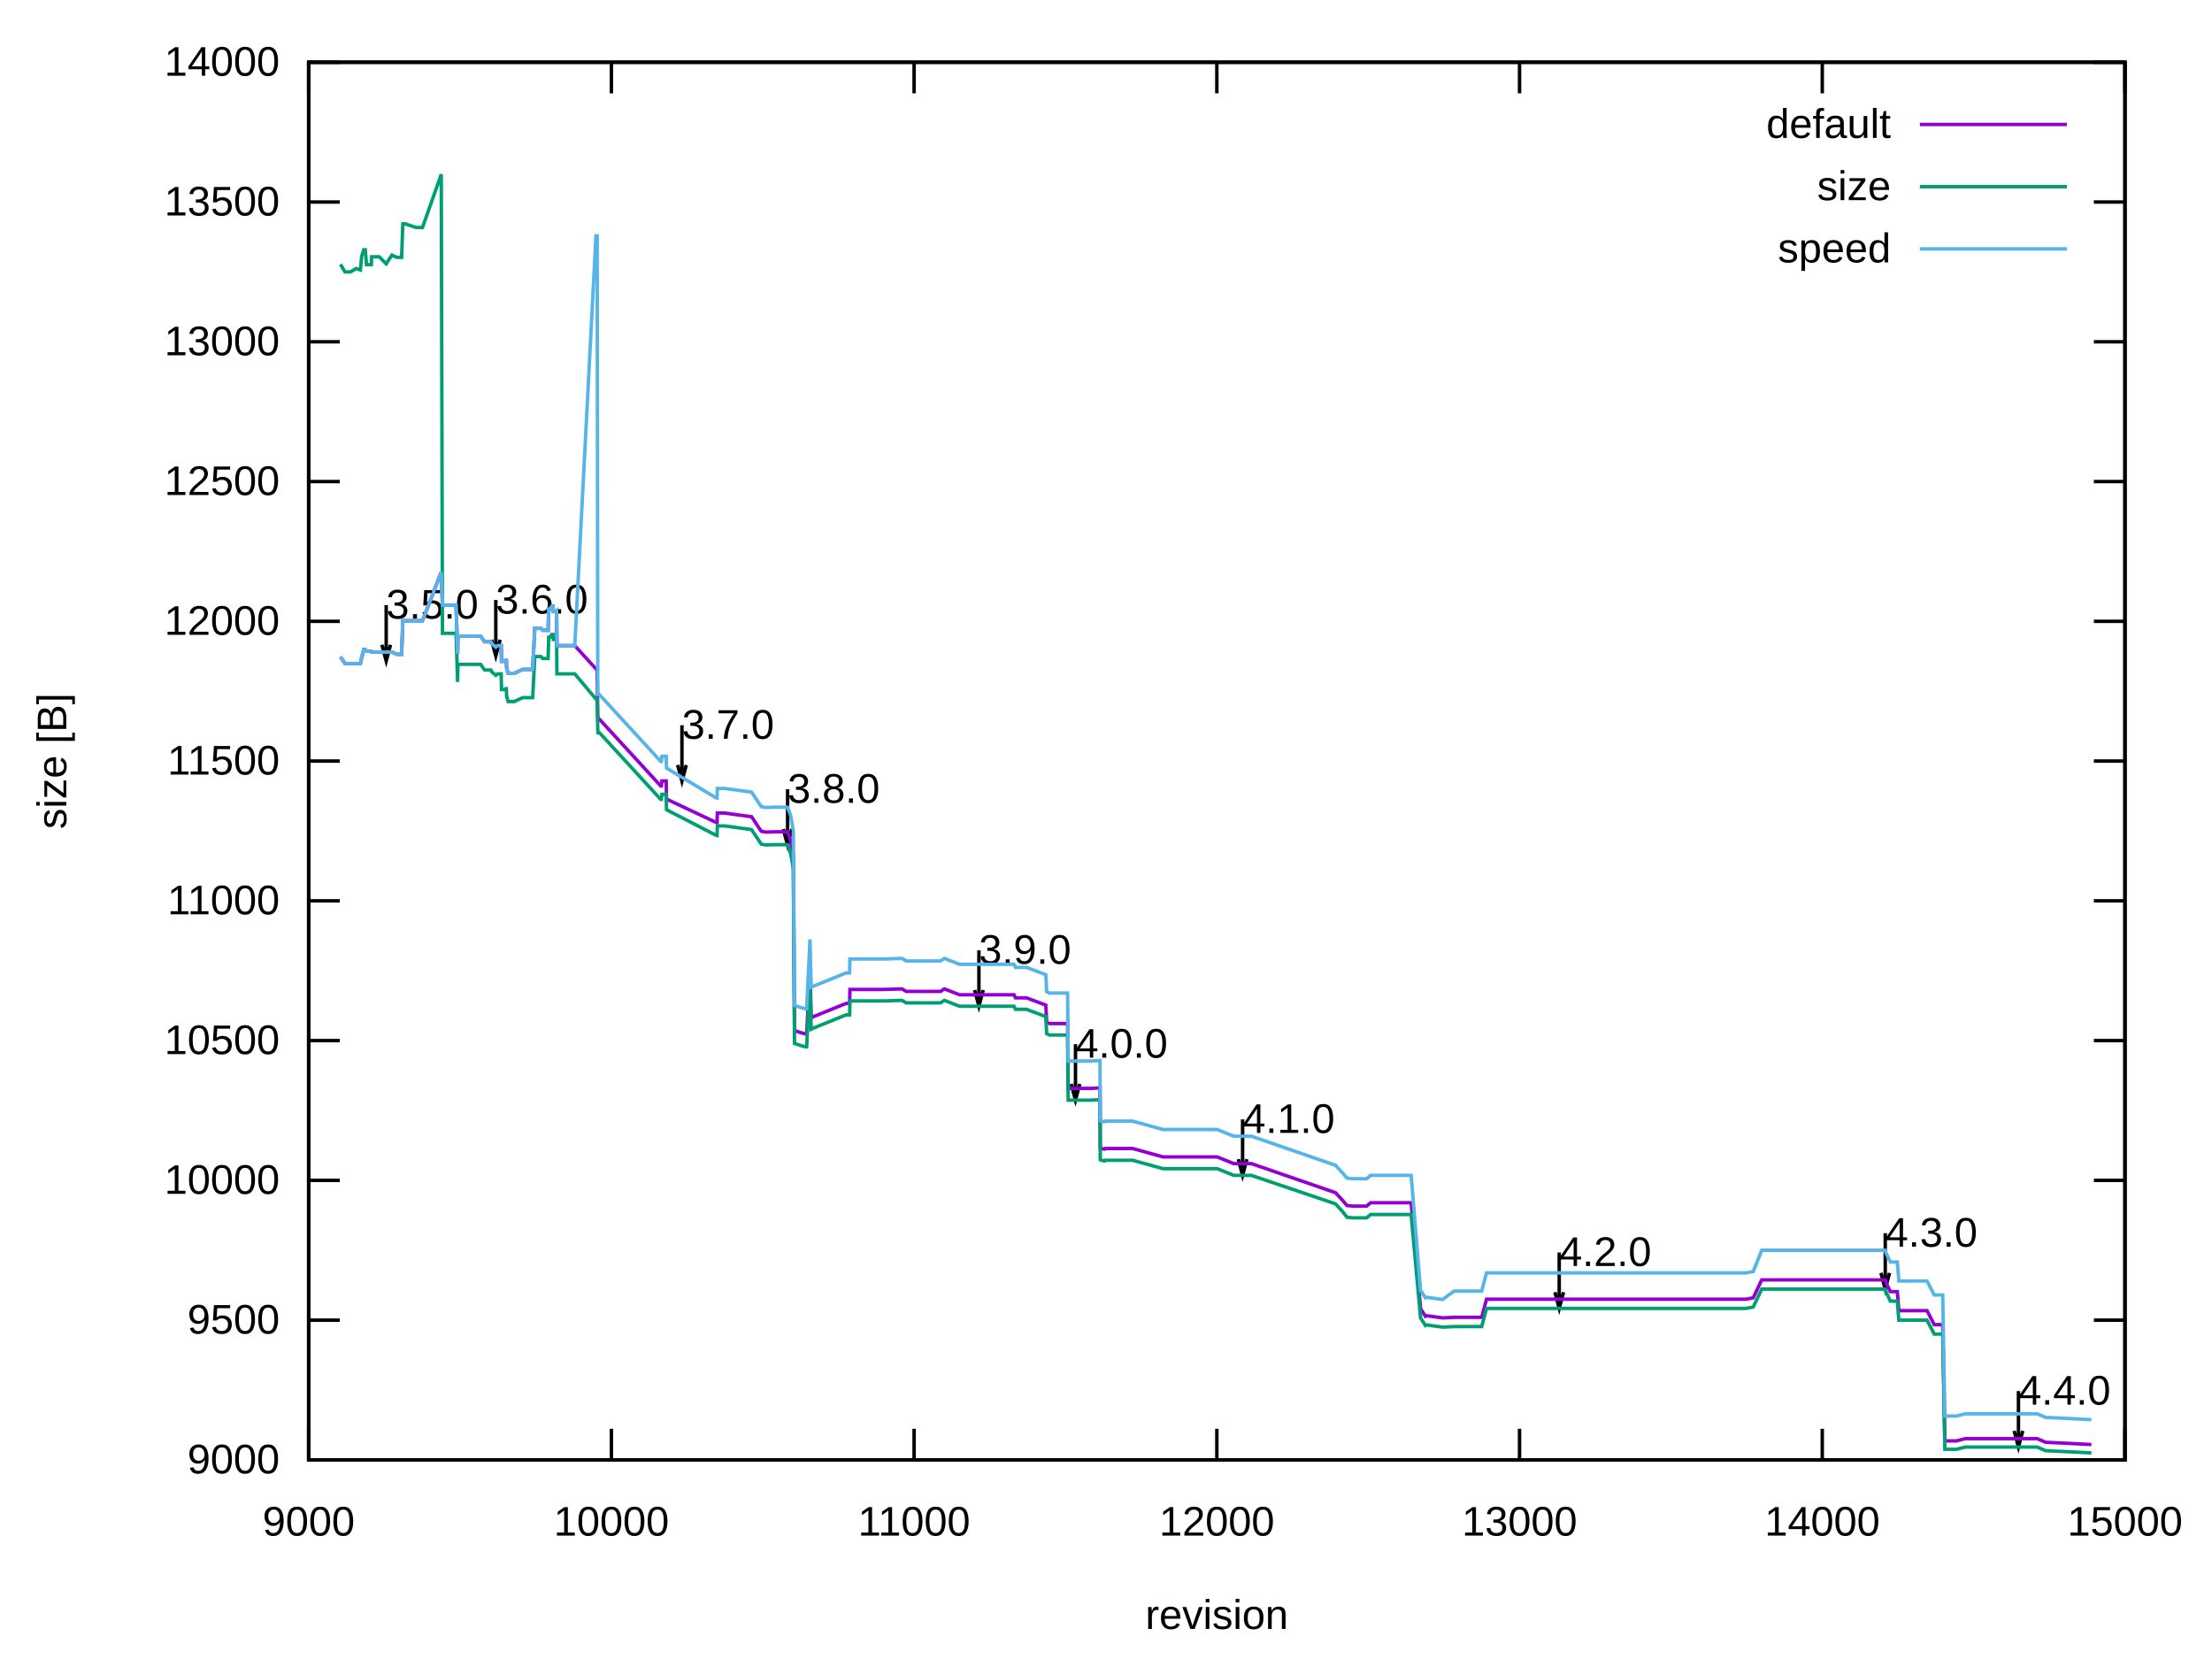
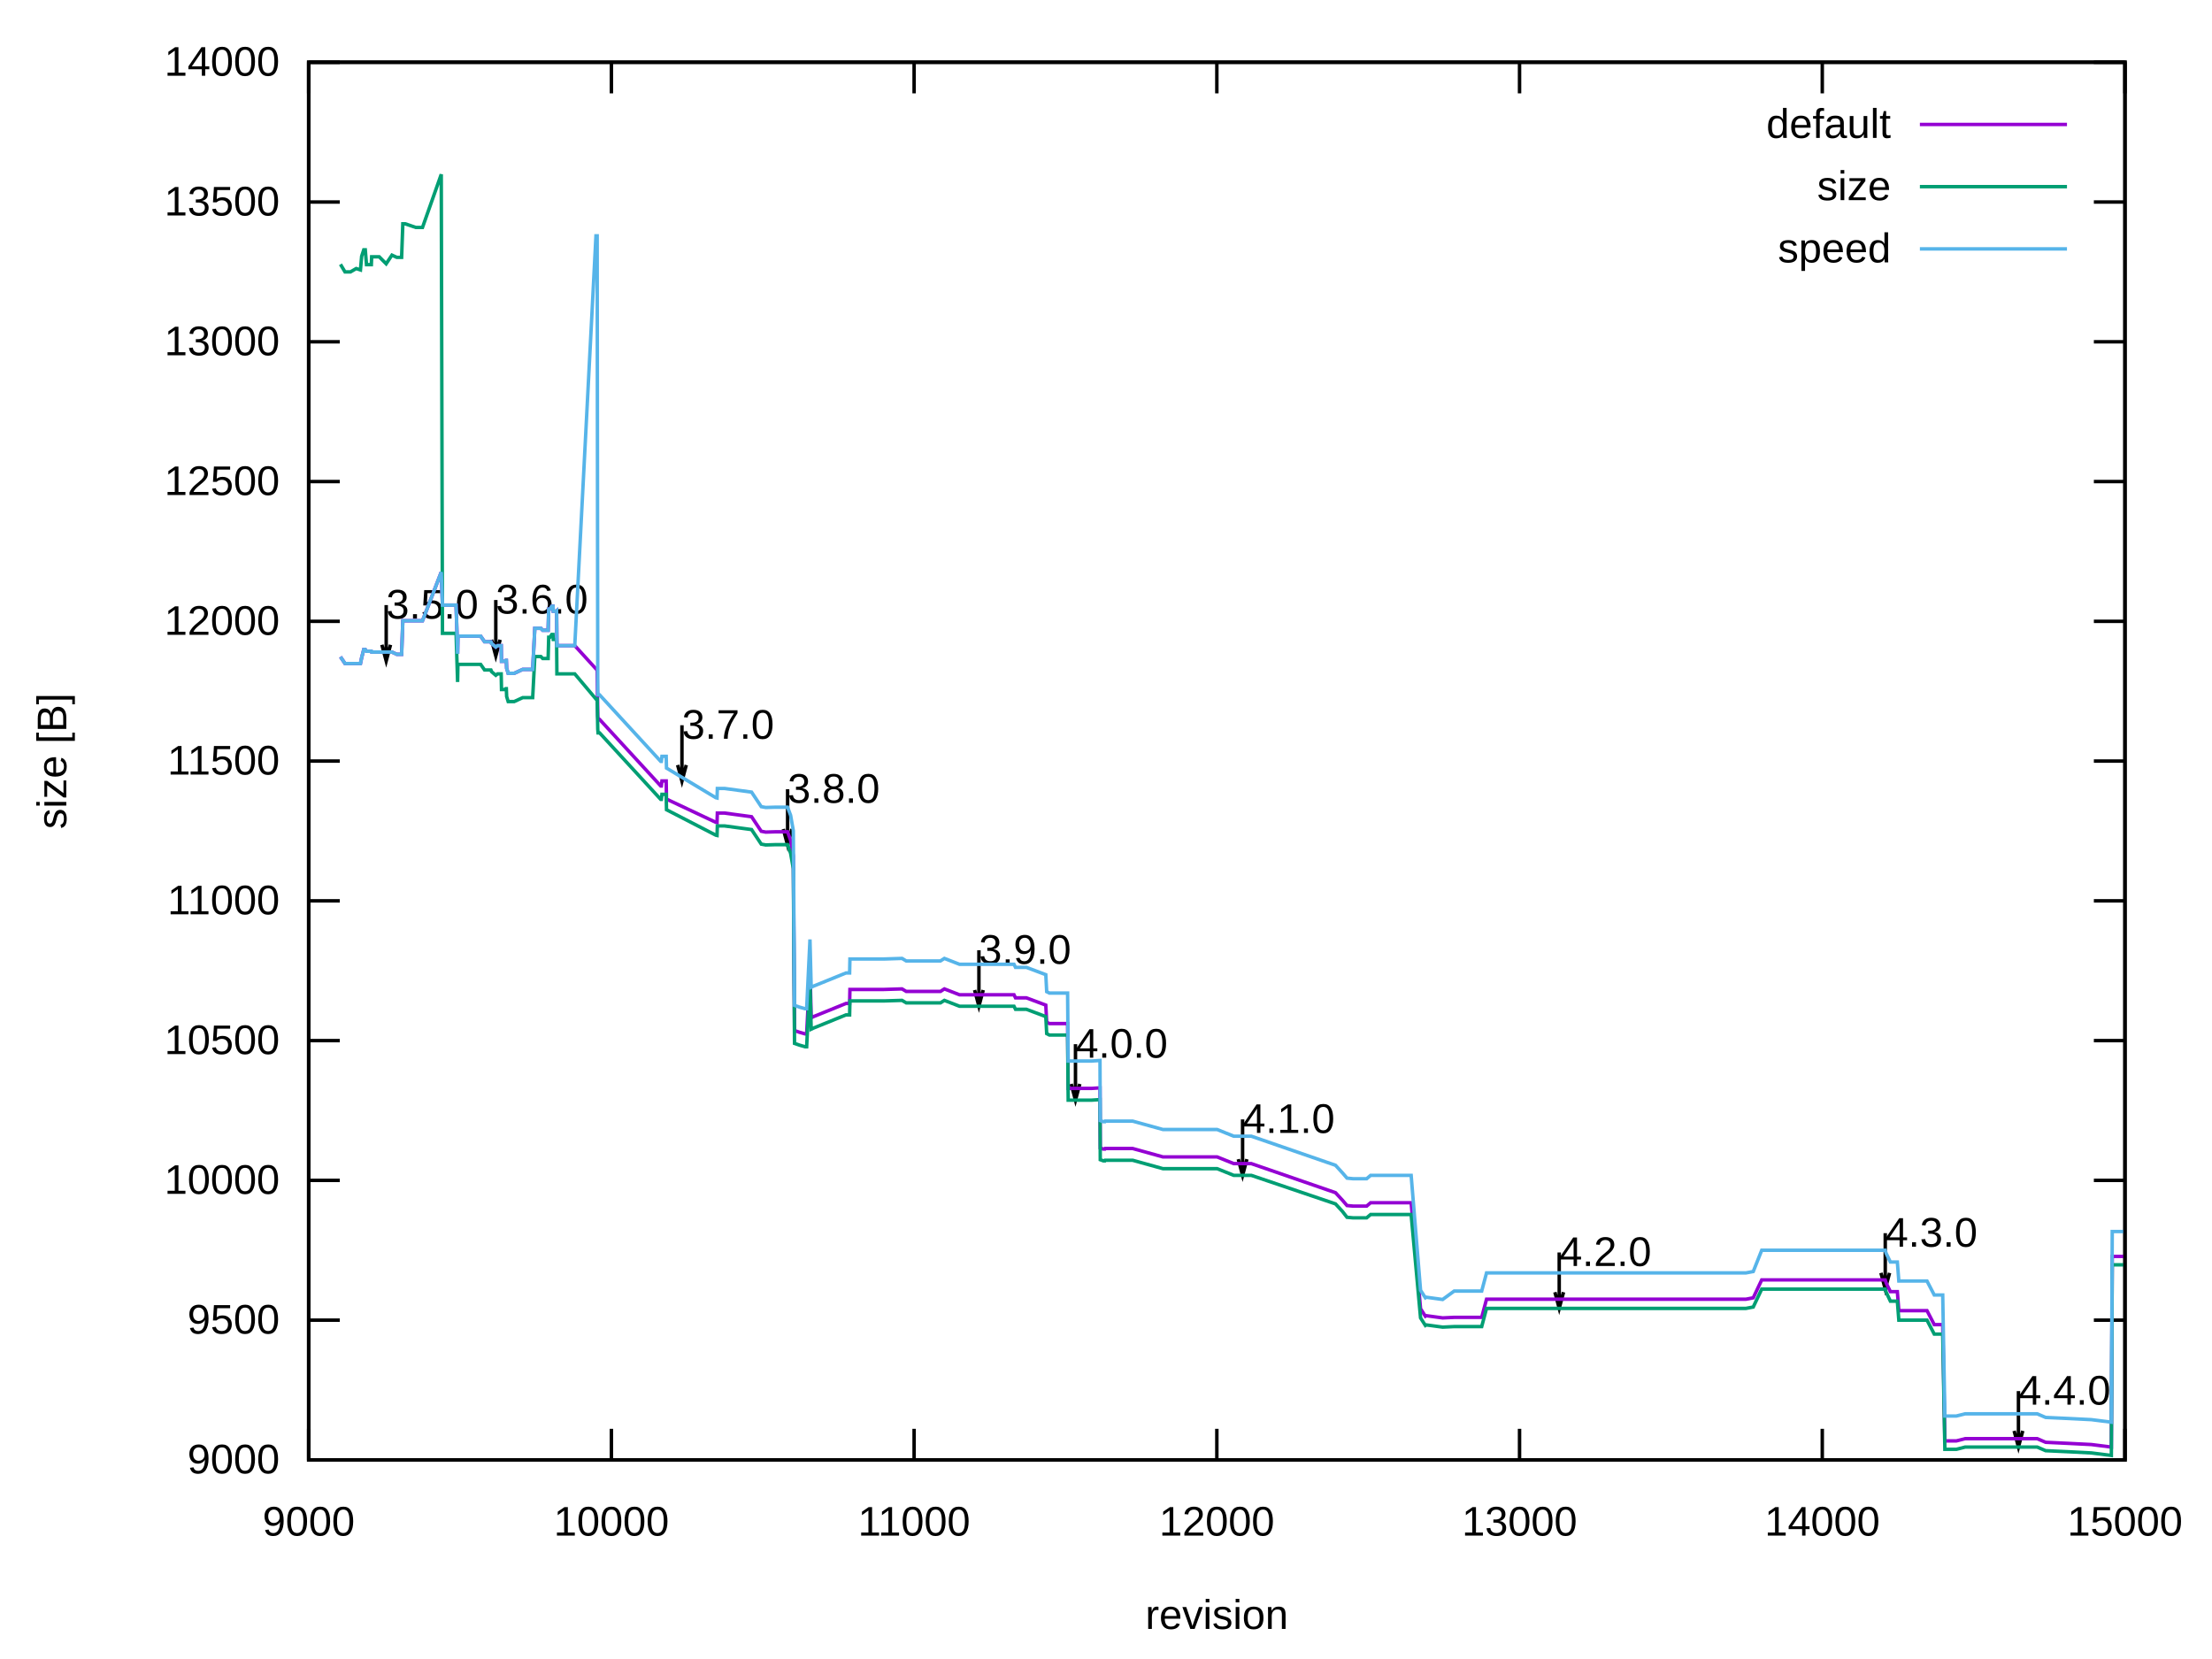
<svg xmlns="http://www.w3.org/2000/svg" xmlns:xlink="http://www.w3.org/1999/xlink" width="640" height="480" viewBox="0 0 640 480">
  <g id="gnuplot_canvas">
    <rect x="0" y="0" width="640" height="480" fill="none" />
    <defs>
      <circle id="gpDot" r="0.5" stroke-width="0.5" stroke="currentColor" />
      <path id="gpPt0" stroke-width="0.222" stroke="currentColor" d="M-1,0 h2 M0,-1 v2" />
      <path id="gpPt1" stroke-width="0.222" stroke="currentColor" d="M-1,-1 L1,1 M1,-1 L-1,1" />
      <path id="gpPt2" stroke-width="0.222" stroke="currentColor" d="M-1,0 L1,0 M0,-1 L0,1 M-1,-1 L1,1 M-1,1 L1,-1" />
      <rect id="gpPt3" stroke-width="0.222" stroke="currentColor" x="-1" y="-1" width="2" height="2" />
      <rect id="gpPt4" stroke-width="0.222" stroke="currentColor" fill="currentColor" x="-1" y="-1" width="2" height="2" />
      <circle id="gpPt5" stroke-width="0.222" stroke="currentColor" cx="0" cy="0" r="1" />
      <use xlink:href="#gpPt5" id="gpPt6" fill="currentColor" stroke="none" />
      <path id="gpPt7" stroke-width="0.222" stroke="currentColor" d="M0,-1.33 L-1.33,0.67 L1.33,0.67 z" />
      <use xlink:href="#gpPt7" id="gpPt8" fill="currentColor" stroke="none" />
      <use xlink:href="#gpPt7" id="gpPt9" stroke="currentColor" transform="rotate(180)" />
      <use xlink:href="#gpPt9" id="gpPt10" fill="currentColor" stroke="none" />
      <use xlink:href="#gpPt3" id="gpPt11" stroke="currentColor" transform="rotate(45)" />
      <use xlink:href="#gpPt11" id="gpPt12" fill="currentColor" stroke="none" />
      <path id="gpPt13" stroke-width="0.222" stroke="currentColor" d="M0,1.330 L1.265,0.411 L0.782,-1.067 L-0.782,-1.076 L-1.265,0.411 z" />
      <use xlink:href="#gpPt13" id="gpPt14" fill="currentColor" stroke="none" />
      <filter id="textbox" filterUnits="objectBoundingBox" x="0" y="0" height="1" width="1">
        <feFlood flood-color="white" flood-opacity="1" result="bgnd" />
        <feComposite in="SourceGraphic" in2="bgnd" operator="atop" />
      </filter>
      <filter id="greybox" filterUnits="objectBoundingBox" x="0" y="0" height="1" width="1">
        <feFlood flood-color="lightgrey" flood-opacity="1" result="grey" />
        <feComposite in="SourceGraphic" in2="grey" operator="atop" />
      </filter>
    </defs>
    <g fill="none" color="white" stroke="currentColor" stroke-width="1.00" stroke-linecap="butt" stroke-linejoin="miter">
</g>
    <g fill="none" color="black" stroke="currentColor" stroke-width="1.00" stroke-linecap="butt" stroke-linejoin="miter">
      <path stroke="black" d="M89.31,422.40 L98.31,422.40 M614.82,422.40 L605.82,422.40  " />
      <g transform="translate(80.92,426.30)" stroke="none" fill="black" font-family="Arial" font-size="12.00" text-anchor="end">
        <text>
          <tspan font-family="Arial"> 9000</tspan>
        </text>
      </g>
    </g>
    <g fill="none" color="black" stroke="currentColor" stroke-width="1.00" stroke-linecap="butt" stroke-linejoin="miter">
      <path stroke="black" d="M89.31,381.96 L98.31,381.96 M614.82,381.96 L605.82,381.96  " />
      <g transform="translate(80.92,385.86)" stroke="none" fill="black" font-family="Arial" font-size="12.00" text-anchor="end">
        <text>
          <tspan font-family="Arial"> 9500</tspan>
        </text>
      </g>
    </g>
    <g fill="none" color="black" stroke="currentColor" stroke-width="1.00" stroke-linecap="butt" stroke-linejoin="miter">
      <path stroke="black" d="M89.31,341.52 L98.31,341.52 M614.82,341.52 L605.82,341.52  " />
      <g transform="translate(80.92,345.42)" stroke="none" fill="black" font-family="Arial" font-size="12.00" text-anchor="end">
        <text>
          <tspan font-family="Arial"> 10000</tspan>
        </text>
      </g>
    </g>
    <g fill="none" color="black" stroke="currentColor" stroke-width="1.00" stroke-linecap="butt" stroke-linejoin="miter">
      <path stroke="black" d="M89.31,301.08 L98.31,301.08 M614.82,301.08 L605.82,301.08  " />
      <g transform="translate(80.92,304.98)" stroke="none" fill="black" font-family="Arial" font-size="12.00" text-anchor="end">
        <text>
          <tspan font-family="Arial"> 10500</tspan>
        </text>
      </g>
    </g>
    <g fill="none" color="black" stroke="currentColor" stroke-width="1.00" stroke-linecap="butt" stroke-linejoin="miter">
      <path stroke="black" d="M89.31,260.64 L98.31,260.64 M614.82,260.64 L605.82,260.64  " />
      <g transform="translate(80.92,264.54)" stroke="none" fill="black" font-family="Arial" font-size="12.00" text-anchor="end">
        <text>
          <tspan font-family="Arial"> 11000</tspan>
        </text>
      </g>
    </g>
    <g fill="none" color="black" stroke="currentColor" stroke-width="1.00" stroke-linecap="butt" stroke-linejoin="miter">
      <path stroke="black" d="M89.31,220.20 L98.31,220.20 M614.82,220.20 L605.82,220.20  " />
      <g transform="translate(80.92,224.10)" stroke="none" fill="black" font-family="Arial" font-size="12.00" text-anchor="end">
        <text>
          <tspan font-family="Arial"> 11500</tspan>
        </text>
      </g>
    </g>
    <g fill="none" color="black" stroke="currentColor" stroke-width="1.00" stroke-linecap="butt" stroke-linejoin="miter">
      <path stroke="black" d="M89.31,179.77 L98.31,179.77 M614.82,179.77 L605.82,179.77  " />
      <g transform="translate(80.92,183.67)" stroke="none" fill="black" font-family="Arial" font-size="12.00" text-anchor="end">
        <text>
          <tspan font-family="Arial"> 12000</tspan>
        </text>
      </g>
    </g>
    <g fill="none" color="black" stroke="currentColor" stroke-width="1.00" stroke-linecap="butt" stroke-linejoin="miter">
      <path stroke="black" d="M89.31,139.33 L98.31,139.33 M614.82,139.33 L605.82,139.33  " />
      <g transform="translate(80.92,143.23)" stroke="none" fill="black" font-family="Arial" font-size="12.00" text-anchor="end">
        <text>
          <tspan font-family="Arial"> 12500</tspan>
        </text>
      </g>
    </g>
    <g fill="none" color="black" stroke="currentColor" stroke-width="1.00" stroke-linecap="butt" stroke-linejoin="miter">
      <path stroke="black" d="M89.31,98.89 L98.31,98.89 M614.82,98.89 L605.82,98.89  " />
      <g transform="translate(80.92,102.79)" stroke="none" fill="black" font-family="Arial" font-size="12.00" text-anchor="end">
        <text>
          <tspan font-family="Arial"> 13000</tspan>
        </text>
      </g>
    </g>
    <g fill="none" color="black" stroke="currentColor" stroke-width="1.00" stroke-linecap="butt" stroke-linejoin="miter">
      <path stroke="black" d="M89.31,58.45 L98.31,58.45 M614.82,58.45 L605.82,58.45  " />
      <g transform="translate(80.92,62.35)" stroke="none" fill="black" font-family="Arial" font-size="12.00" text-anchor="end">
        <text>
          <tspan font-family="Arial"> 13500</tspan>
        </text>
      </g>
    </g>
    <g fill="none" color="black" stroke="currentColor" stroke-width="1.00" stroke-linecap="butt" stroke-linejoin="miter">
      <path stroke="black" d="M89.31,18.01 L98.31,18.01 M614.82,18.01 L605.82,18.01  " />
      <g transform="translate(80.92,21.91)" stroke="none" fill="black" font-family="Arial" font-size="12.00" text-anchor="end">
        <text>
          <tspan font-family="Arial"> 14000</tspan>
        </text>
      </g>
    </g>
    <g fill="none" color="black" stroke="currentColor" stroke-width="1.00" stroke-linecap="butt" stroke-linejoin="miter">
      <path stroke="black" d="M89.31,422.40 L89.31,413.40 M89.31,18.01 L89.31,27.01  " />
      <g transform="translate(89.31,444.30)" stroke="none" fill="black" font-family="Arial" font-size="12.00" text-anchor="middle">
        <text>
          <tspan font-family="Arial"> 9000</tspan>
        </text>
      </g>
    </g>
    <g fill="none" color="black" stroke="currentColor" stroke-width="1.00" stroke-linecap="butt" stroke-linejoin="miter">
      <path stroke="black" d="M176.90,422.40 L176.90,413.40 M176.90,18.01 L176.90,27.01  " />
      <g transform="translate(176.90,444.30)" stroke="none" fill="black" font-family="Arial" font-size="12.00" text-anchor="middle">
        <text>
          <tspan font-family="Arial"> 10000</tspan>
        </text>
      </g>
    </g>
    <g fill="none" color="black" stroke="currentColor" stroke-width="1.00" stroke-linecap="butt" stroke-linejoin="miter">
      <path stroke="black" d="M264.48,422.40 L264.48,413.40 M264.48,18.01 L264.48,27.01  " />
      <g transform="translate(264.48,444.30)" stroke="none" fill="black" font-family="Arial" font-size="12.00" text-anchor="middle">
        <text>
          <tspan font-family="Arial"> 11000</tspan>
        </text>
      </g>
    </g>
    <g fill="none" color="black" stroke="currentColor" stroke-width="1.00" stroke-linecap="butt" stroke-linejoin="miter">
      <path stroke="black" d="M352.07,422.40 L352.07,413.40 M352.07,18.01 L352.07,27.01  " />
      <g transform="translate(352.07,444.30)" stroke="none" fill="black" font-family="Arial" font-size="12.00" text-anchor="middle">
        <text>
          <tspan font-family="Arial"> 12000</tspan>
        </text>
      </g>
    </g>
    <g fill="none" color="black" stroke="currentColor" stroke-width="1.00" stroke-linecap="butt" stroke-linejoin="miter">
      <path stroke="black" d="M439.65,422.40 L439.65,413.40 M439.65,18.01 L439.65,27.01  " />
      <g transform="translate(439.65,444.30)" stroke="none" fill="black" font-family="Arial" font-size="12.00" text-anchor="middle">
        <text>
          <tspan font-family="Arial"> 13000</tspan>
        </text>
      </g>
    </g>
    <g fill="none" color="black" stroke="currentColor" stroke-width="1.00" stroke-linecap="butt" stroke-linejoin="miter">
      <path stroke="black" d="M527.24,422.40 L527.24,413.40 M527.24,18.01 L527.24,27.01  " />
      <g transform="translate(527.24,444.30)" stroke="none" fill="black" font-family="Arial" font-size="12.00" text-anchor="middle">
        <text>
          <tspan font-family="Arial"> 14000</tspan>
        </text>
      </g>
    </g>
    <g fill="none" color="black" stroke="currentColor" stroke-width="1.00" stroke-linecap="butt" stroke-linejoin="miter">
      <path stroke="black" d="M614.82,422.40 L614.82,413.40 M614.82,18.01 L614.82,27.01  " />
      <g transform="translate(614.82,444.30)" stroke="none" fill="black" font-family="Arial" font-size="12.00" text-anchor="middle">
        <text>
          <tspan font-family="Arial"> 15000</tspan>
        </text>
      </g>
    </g>
    <g fill="none" color="black" stroke="currentColor" stroke-width="1.00" stroke-linecap="butt" stroke-linejoin="miter">
</g>
    <g fill="none" color="black" stroke="currentColor" stroke-width="1.00" stroke-linecap="butt" stroke-linejoin="miter">
      <path stroke="black" d="M89.31,18.01 L89.31,422.40 L614.82,422.40 L614.82,18.01 L89.31,18.01 Z  " />
      <g transform="translate(111.73,178.98)" stroke="none" fill="black" font-family="Arial" font-size="12.00" text-anchor="start">
        <text>
          <tspan font-family="Arial">3.5.0</tspan>
        </text>
      </g>
      <g transform="translate(143.44,177.52)" stroke="none" fill="black" font-family="Arial" font-size="12.00" text-anchor="start">
        <text>
          <tspan font-family="Arial">3.6.0</tspan>
        </text>
      </g>
      <g transform="translate(197.30,213.75)" stroke="none" fill="black" font-family="Arial" font-size="12.00" text-anchor="start">
        <text>
          <tspan font-family="Arial">3.7.0</tspan>
        </text>
      </g>
      <g transform="translate(227.87,232.27)" stroke="none" fill="black" font-family="Arial" font-size="12.00" text-anchor="start">
        <text>
          <tspan font-family="Arial">3.8.0</tspan>
        </text>
      </g>
      <g transform="translate(283.22,278.86)" stroke="none" fill="black" font-family="Arial" font-size="12.00" text-anchor="start">
        <text>
          <tspan font-family="Arial">3.9.0</tspan>
        </text>
      </g>
      <g transform="translate(311.16,306.03)" stroke="none" fill="black" font-family="Arial" font-size="12.00" text-anchor="start">
        <text>
          <tspan font-family="Arial">4.0.0</tspan>
        </text>
      </g>
      <g transform="translate(359.51,327.79)" stroke="none" fill="black" font-family="Arial" font-size="12.00" text-anchor="start">
        <text>
          <tspan font-family="Arial">4.1.0</tspan>
        </text>
      </g>
      <g transform="translate(451.12,366.29)" stroke="none" fill="black" font-family="Arial" font-size="12.00" text-anchor="start">
        <text>
          <tspan font-family="Arial">4.2.0</tspan>
        </text>
      </g>
      <g transform="translate(545.45,360.71)" stroke="none" fill="black" font-family="Arial" font-size="12.00" text-anchor="start">
        <text>
          <tspan font-family="Arial">4.3.0</tspan>
        </text>
      </g>
      <g transform="translate(583.99,406.40)" stroke="none" fill="black" font-family="Arial" font-size="12.00" text-anchor="start">
        <text>
          <tspan font-family="Arial">4.4.0</tspan>
        </text>
      </g>
    </g>
    <g fill="none" color="black" stroke="currentColor" stroke-width="1.00" stroke-linecap="butt" stroke-linejoin="miter">
      <path stroke="black" d="M110.49,186.56 L111.74,191.24 L112.99,186.56 M111.74,175.07 L111.74,191.24  " />
    </g>
    <g fill="none" color="black" stroke="currentColor" stroke-width="1.00" stroke-linecap="butt" stroke-linejoin="miter">
      <path stroke="black" d="M142.20,185.10 L143.45,189.78 L144.70,185.10 M143.45,173.61 L143.45,189.78  " />
    </g>
    <g fill="none" color="black" stroke="currentColor" stroke-width="1.00" stroke-linecap="butt" stroke-linejoin="miter">
      <path stroke="black" d="M196.06,221.34 L197.31,226.02 L198.56,221.34 M197.31,209.84 L197.31,226.02  " />
    </g>
    <g fill="none" color="black" stroke="currentColor" stroke-width="1.00" stroke-linecap="butt" stroke-linejoin="miter">
      <path stroke="black" d="M226.63,239.86 L227.88,244.54 L229.13,239.86 M227.88,228.36 L227.88,244.54  " />
    </g>
    <g fill="none" color="black" stroke="currentColor" stroke-width="1.00" stroke-linecap="butt" stroke-linejoin="miter">
      <path stroke="black" d="M281.98,286.45 L283.23,291.13 L284.48,286.45 M283.23,274.95 L283.23,291.13  " />
    </g>
    <g fill="none" color="black" stroke="currentColor" stroke-width="1.00" stroke-linecap="butt" stroke-linejoin="miter">
      <path stroke="black" d="M309.92,313.62 L311.17,318.30 L312.42,313.62 M311.17,302.12 L311.17,318.30  " />
    </g>
    <g fill="none" color="black" stroke="currentColor" stroke-width="1.00" stroke-linecap="butt" stroke-linejoin="miter">
      <path stroke="black" d="M358.27,335.38 L359.52,340.06 L360.77,335.38 M359.52,323.88 L359.52,340.06  " />
    </g>
    <g fill="none" color="black" stroke="currentColor" stroke-width="1.00" stroke-linecap="butt" stroke-linejoin="miter">
      <path stroke="black" d="M449.88,373.87 L451.13,378.55 L452.38,373.87 M451.13,362.38 L451.13,378.55  " />
    </g>
    <g fill="none" color="black" stroke="currentColor" stroke-width="1.00" stroke-linecap="butt" stroke-linejoin="miter">
      <path stroke="black" d="M544.21,368.29 L545.46,372.97 L546.71,368.29 M545.46,356.80 L545.46,372.97  " />
    </g>
    <g fill="none" color="black" stroke="currentColor" stroke-width="1.00" stroke-linecap="butt" stroke-linejoin="miter">
      <path stroke="black" d="M582.75,413.99 L584.00,418.67 L585.25,413.99 M584.00,402.49 L584.00,418.67  " />
    </g>
    <g fill="none" color="black" stroke="currentColor" stroke-width="1.00" stroke-linecap="butt" stroke-linejoin="miter">
</g>
    <g id="gnuplot_plot_1">
      <g fill="none" color="black" stroke="currentColor" stroke-width="1.00" stroke-linecap="butt" stroke-linejoin="miter">
        <g transform="translate(547.09,39.91)" stroke="none" fill="black" font-family="Arial" font-size="12.00" text-anchor="end">
          <text>
            <tspan font-family="Arial">default</tspan>
          </text>
        </g>
      </g>
      <g fill="none" color="black" stroke="currentColor" stroke-width="1.00" stroke-linecap="butt" stroke-linejoin="miter">
-         <path stroke="rgb(148,   0, 211)" d="M555.48,36.01 L598.04,36.01 M98.51,190.04 L99.82,191.98 L100.17,191.98 L100.43,191.98 L101.40,191.98 L103.06,191.98   L104.29,191.98 L104.64,190.28 L105.25,187.93 L105.69,187.93 L106.04,188.42 L106.21,188.42 L107.44,188.42 L107.53,188.66   L108.40,188.66 L109.72,188.66 L111.73,188.66 L113.40,188.66 L114.80,189.31 L116.20,189.31 L116.55,179.60 L117.25,179.60   L120.32,179.60 L122.24,179.60 L127.67,165.53 L128.02,175.08 L128.29,175.08 L128.90,175.08 L129.69,175.08 L131.18,175.08   L131.96,175.08 L132.40,189.15 L132.49,184.05 L132.93,184.05 L134.94,184.05 L136.61,184.05 L137.48,184.05 L139.06,184.05   L140.20,185.67 L140.90,185.67 L141.51,185.67 L141.95,185.67 L142.04,185.67 L142.12,185.83 L142.21,186.16 L143.44,187.21   L143.96,186.80 L144.66,186.80 L144.93,186.80 L145.01,186.80 L145.10,191.33 L145.19,191.33 L145.36,191.33 L145.80,191.33   L145.89,191.33 L146.15,191.33 L146.33,191.09 L146.50,191.09 L146.59,193.35 L147.03,194.81 L147.29,194.81 L147.47,194.81   L147.55,194.81 L147.64,194.81 L148.78,194.81 L151.23,193.68 L153.25,193.68 L154.12,193.68 L154.74,181.79 L155.09,181.79   L155.96,181.79 L156.22,181.79 L156.31,181.79 L156.40,181.79 L156.49,181.79 L157.01,182.35 L157.98,182.35 L158.50,182.35   L158.59,182.35 L158.76,176.21 L159.12,176.21 L159.64,175.40 L159.99,175.40 L160.08,176.85 L160.69,176.85 L160.95,176.85   L161.04,176.77 L161.13,186.80 L162.01,186.80 L162.18,186.80 L162.53,186.80 L166.30,186.80 L172.43,193.52 L172.78,193.52   L172.95,207.10 L173.04,208.15 L173.48,208.15 L191.17,227.40 L191.35,227.40 L191.52,225.95 L192.13,225.95 L192.75,225.95   L192.84,231.20 L207.11,237.92 L207.46,238.00 L207.55,235.25 L208.95,235.25 L209.04,235.25 L209.65,235.25 L217.45,236.30   L220.25,240.51 L221.56,240.75 L224.19,240.67 L225.77,240.67 L227.87,240.67 L228.75,243.17 L229.53,247.62 L229.88,298.17   L231.29,298.66 L232.95,299.14 L233.39,299.14 L234.35,279.97 L234.70,294.45 L235.40,294.13 L244.77,290.33 L245.39,290.33   L245.74,290.33 L245.82,290.33 L245.91,286.28 L246.09,286.28 L246.96,286.28 L255.72,286.28 L260.98,286.12 L262.20,286.85   L272.10,286.85 L273.24,286.12 L277.62,287.82 L283.22,287.82 L287.25,287.82 L293.38,287.82 L293.82,288.71 L296.97,288.71   L302.58,290.81 L302.84,295.75 L303.63,296.15 L308.89,296.15 L309.06,314.91 L311.16,314.91 L315.80,314.91 L318.26,314.75   L318.34,332.14 L319.22,332.46 L319.66,332.46 L319.75,332.30 L320.27,332.30 L320.36,332.30 L327.72,332.30 L336.47,334.73   L352.15,334.73 L356.97,336.67 L359.51,336.67 L360.65,336.67 L360.82,336.67 L361.00,336.67 L361.35,336.67 L361.61,336.67   L362.05,336.67 L386.40,345.08 L388.41,347.26 L389.73,348.80 L391.48,348.96 L392.70,348.96 L394.81,348.96 L395.42,348.96   L396.56,347.99 L408.29,347.99 L411.01,378.65 L412.41,380.83 L412.67,380.67 L417.40,381.31 L420.73,381.15 L421.70,381.15   L424.50,381.15 L427.56,381.15 L428.70,381.15 L430.10,375.90 L430.89,375.90 L436.93,375.90 L451.12,375.90 L457.17,375.90   L465.93,375.90 L483.00,375.90 L500.00,375.90 L500.87,375.90 L501.75,375.90 L505.16,375.90 L507.27,375.49 L509.72,370.31   L518.48,370.31 L527.24,370.31 L543.35,370.31 L545.45,370.31 L545.72,371.20 L546.94,373.71 L547.82,373.71 L548.08,373.71   L548.78,373.71 L548.96,373.71 L549.39,379.21 L553.51,379.21 L557.54,379.21 L559.64,383.26 L562.09,383.26 L562.71,416.90   L566.04,416.90 L568.58,416.25 L571.90,416.25 L573.48,416.25 L583.99,416.25 L584.17,416.25 L589.42,416.25 L591.87,417.30   L598.79,417.63 L605.10,417.95  " />
+         <path stroke="rgb(148,   0, 211)" d="M555.48,36.01 L598.04,36.01 M98.51,190.04 L99.82,191.98 L100.17,191.98 L100.43,191.98 L101.40,191.98 L103.06,191.98   L104.29,191.98 L104.64,190.28 L105.25,187.93 L105.69,187.93 L106.04,188.42 L106.21,188.42 L107.44,188.42 L107.53,188.66   L108.40,188.66 L109.72,188.66 L111.73,188.66 L113.40,188.66 L114.80,189.31 L116.20,189.31 L116.55,179.60 L117.25,179.60   L120.32,179.60 L122.24,179.60 L127.67,165.53 L128.02,175.08 L128.29,175.08 L128.90,175.08 L129.69,175.08 L131.18,175.08   L131.96,175.08 L132.40,189.15 L132.49,184.05 L132.93,184.05 L134.94,184.05 L136.61,184.05 L137.48,184.05 L139.06,184.05   L140.20,185.67 L140.90,185.67 L141.51,185.67 L141.95,185.67 L142.04,185.67 L142.12,185.83 L142.21,186.16 L143.44,187.21   L143.96,186.80 L144.66,186.80 L144.93,186.80 L145.01,186.80 L145.10,191.33 L145.19,191.33 L145.36,191.33 L145.80,191.33   L145.89,191.33 L146.15,191.33 L146.33,191.09 L146.50,191.09 L146.59,193.35 L147.03,194.81 L147.29,194.81 L147.47,194.81   L147.55,194.81 L147.64,194.81 L148.78,194.81 L151.23,193.68 L153.25,193.68 L154.12,193.68 L154.74,181.79 L155.09,181.79   L155.96,181.79 L156.22,181.79 L156.31,181.79 L156.40,181.79 L156.49,181.79 L157.01,182.35 L157.98,182.35 L158.50,182.35   L158.59,182.35 L158.76,176.21 L159.12,176.21 L159.64,175.40 L159.99,175.40 L160.08,176.85 L160.69,176.85 L160.95,176.85   L161.04,176.77 L161.13,186.80 L162.01,186.80 L162.18,186.80 L162.53,186.80 L166.30,186.80 L172.43,193.52 L172.78,193.52   L172.95,207.10 L173.04,208.15 L173.48,208.15 L191.17,227.40 L191.35,227.40 L191.52,225.95 L192.13,225.95 L192.75,225.95   L192.84,231.20 L207.11,237.92 L207.46,238.00 L207.55,235.25 L208.95,235.25 L209.04,235.25 L209.65,235.25 L217.45,236.30   L220.25,240.51 L221.56,240.75 L224.19,240.67 L225.77,240.67 L227.87,240.67 L228.75,243.17 L229.53,247.62 L229.88,298.17   L231.29,298.66 L232.95,299.14 L233.39,299.14 L234.35,279.97 L234.70,294.45 L235.40,294.13 L244.77,290.33 L245.39,290.33   L245.74,290.33 L245.82,290.33 L245.91,286.28 L246.09,286.28 L246.96,286.28 L255.72,286.28 L260.98,286.12 L262.20,286.85   L272.10,286.85 L273.24,286.12 L277.62,287.82 L283.22,287.82 L287.25,287.82 L293.38,287.82 L293.82,288.71 L296.97,288.71   L302.58,290.81 L302.84,295.75 L303.63,296.15 L308.89,296.15 L309.06,314.91 L311.16,314.91 L315.80,314.91 L318.26,314.75   L318.34,332.14 L319.22,332.46 L319.66,332.46 L319.75,332.30 L320.27,332.30 L320.36,332.30 L327.72,332.30 L336.47,334.73   L352.15,334.73 L356.97,336.67 L359.51,336.67 L360.65,336.67 L360.82,336.67 L361.00,336.67 L361.35,336.67 L361.61,336.67   L362.05,336.67 L386.40,345.08 L388.41,347.26 L389.73,348.80 L391.48,348.96 L392.70,348.96 L394.81,348.96 L395.42,348.96   L396.56,347.99 L408.29,347.99 L411.01,378.65 L412.41,380.83 L412.67,380.67 L417.40,381.31 L420.73,381.15 L421.70,381.15   L424.50,381.15 L427.56,381.15 L428.70,381.15 L430.10,375.90 L430.89,375.90 L436.93,375.90 L451.12,375.90 L457.17,375.90   L465.93,375.90 L483.00,375.90 L500.00,375.90 L500.87,375.90 L501.75,375.90 L505.16,375.90 L507.27,375.49 L509.72,370.31   L518.48,370.31 L527.24,370.31 L543.35,370.31 L545.45,370.31 L545.72,371.20 L546.94,373.71 L547.82,373.71 L548.08,373.71   L548.78,373.71 L548.96,373.71 L549.39,379.21 L553.51,379.21 L557.54,379.21 L559.64,383.26 L562.09,383.26 L562.71,416.90   L566.04,416.90 L568.58,416.25 L571.90,416.25 L573.48,416.25 L583.99,416.25 L584.17,416.25 L589.42,416.25 L591.87,417.30   L598.79,417.63 L605.10,417.95 L610.88,418.68 L611.14,363.52 L614.47,363.52  " />
      </g>
    </g>
    <g id="gnuplot_plot_2">
      <g fill="none" color="black" stroke="currentColor" stroke-width="1.00" stroke-linecap="butt" stroke-linejoin="miter">
        <g transform="translate(547.09,57.91)" stroke="none" fill="black" font-family="Arial" font-size="12.00" text-anchor="end">
          <text>
            <tspan font-family="Arial">size</tspan>
          </text>
        </g>
      </g>
      <g fill="none" color="black" stroke="currentColor" stroke-width="1.00" stroke-linecap="butt" stroke-linejoin="miter">
-         <path stroke="rgb(  0, 158, 115)" d="M555.48,54.01 L598.04,54.01 M98.51,76.48 L99.82,78.67 L100.17,78.67 L100.43,78.67 L101.40,78.67 L103.06,77.70   L104.29,78.10 L104.64,74.14 L105.25,72.28 L105.69,72.28 L106.04,76.57 L106.21,76.57 L107.44,76.57 L107.53,74.30   L108.40,74.30 L109.72,74.30 L111.73,76.32 L113.40,73.82 L114.80,74.46 L116.20,74.46 L116.55,64.76 L117.25,64.76   L120.32,65.81 L122.24,65.81 L127.67,50.44 L128.02,183.24 L128.29,183.24 L128.90,183.24 L129.69,183.24 L131.18,183.24   L131.96,183.24 L132.40,197.32 L132.49,192.22 L132.93,192.22 L134.94,192.22 L136.61,192.22 L137.48,192.22 L139.06,192.22   L140.20,193.84 L140.90,193.84 L141.51,193.84 L141.95,193.84 L142.04,193.84 L142.12,194.00 L142.21,194.32 L143.44,195.38   L143.96,194.97 L144.66,194.97 L144.93,194.97 L145.01,194.97 L145.10,199.50 L145.19,199.50 L145.36,199.50 L145.80,199.50   L145.89,199.50 L146.15,199.50 L146.33,199.26 L146.50,199.26 L146.59,201.52 L147.03,202.98 L147.29,202.98 L147.47,202.98   L147.55,202.98 L147.64,202.98 L148.78,202.98 L151.23,201.85 L153.25,201.85 L154.12,201.85 L154.74,189.96 L155.09,189.96   L155.96,189.96 L156.22,189.96 L156.31,189.96 L156.40,189.96 L156.49,189.96 L157.01,190.52 L157.98,190.52 L158.50,190.52   L158.59,190.52 L158.76,184.38 L159.12,184.38 L159.64,183.57 L159.99,183.57 L160.08,185.02 L160.69,185.02 L160.95,185.02   L161.04,184.94 L161.13,194.97 L162.01,194.97 L162.18,194.97 L162.53,194.97 L166.30,194.97 L172.43,202.25 L172.78,202.25   L172.95,210.98 L173.04,212.04 L173.48,212.04 L191.17,231.29 L191.35,231.29 L191.52,229.83 L192.13,229.83 L192.75,229.83   L192.84,234.28 L207.11,241.64 L207.46,241.72 L207.55,238.97 L208.95,238.97 L209.04,238.97 L209.65,238.97 L217.45,240.02   L220.25,244.23 L221.56,244.47 L224.19,244.39 L225.77,244.39 L227.87,244.39 L228.75,246.89 L229.53,251.34 L229.88,301.89   L231.29,302.38 L232.95,302.86 L233.39,302.86 L234.35,283.61 L234.70,297.77 L235.40,297.44 L244.77,293.64 L245.39,293.64   L245.74,293.64 L245.82,293.64 L245.91,289.60 L246.09,289.60 L246.96,289.60 L255.72,289.60 L260.98,289.44 L262.20,290.16   L272.10,290.16 L273.24,289.44 L277.62,291.14 L283.22,291.14 L287.25,291.14 L293.38,291.14 L293.82,292.02 L296.97,292.02   L302.58,294.13 L302.84,299.06 L303.63,299.47 L308.89,299.47 L309.06,318.31 L311.16,318.31 L315.80,318.31 L318.26,318.15   L318.34,335.54 L319.22,335.86 L319.66,335.86 L319.75,335.70 L320.27,335.70 L320.36,335.70 L327.72,335.70 L336.47,338.13   L352.15,338.13 L356.97,340.07 L359.51,340.07 L360.65,340.07 L360.82,340.07 L361.00,340.07 L361.35,340.07 L361.61,340.07   L362.05,340.07 L386.40,348.32 L388.41,350.50 L389.73,352.20 L391.48,352.36 L392.70,352.36 L394.81,352.36 L395.42,352.36   L396.56,351.39 L408.29,351.39 L411.01,381.31 L412.41,383.50 L412.67,383.34 L417.40,383.98 L420.73,383.82 L421.70,383.82   L424.50,383.82 L427.56,383.82 L428.70,383.82 L430.10,378.56 L430.89,378.56 L436.93,378.56 L451.12,378.56 L457.17,378.56   L465.93,378.56 L483.00,378.56 L500.00,378.56 L500.87,378.56 L501.75,378.56 L505.16,378.56 L507.27,378.16 L509.72,372.98   L518.48,372.98 L527.24,372.98 L543.35,372.98 L545.45,372.98 L545.72,373.87 L546.94,376.46 L547.82,376.46 L548.08,376.46   L548.78,376.46 L548.96,376.46 L549.39,381.96 L553.51,381.96 L557.54,381.96 L559.64,386.00 L562.09,386.00 L562.71,419.33   L566.04,419.33 L568.58,418.68 L571.90,418.68 L573.48,418.68 L583.99,418.68 L584.17,418.68 L589.42,418.68 L591.87,419.73   L598.79,420.05 L605.10,420.38  " />
+         <path stroke="rgb(  0, 158, 115)" d="M555.48,54.01 L598.04,54.01 M98.51,76.48 L99.82,78.67 L100.17,78.67 L100.43,78.67 L101.40,78.67 L103.06,77.70   L104.29,78.10 L104.64,74.14 L105.25,72.28 L105.69,72.28 L106.04,76.57 L106.21,76.57 L107.44,76.57 L107.53,74.30   L108.40,74.30 L109.72,74.30 L111.73,76.32 L113.40,73.82 L114.80,74.46 L116.20,74.46 L116.55,64.76 L117.25,64.76   L120.32,65.81 L122.24,65.81 L127.67,50.44 L128.02,183.24 L128.29,183.24 L128.90,183.24 L129.69,183.24 L131.18,183.24   L131.96,183.24 L132.40,197.32 L132.49,192.22 L132.93,192.22 L134.94,192.22 L136.61,192.22 L137.48,192.22 L139.06,192.22   L140.20,193.84 L140.90,193.84 L141.51,193.84 L141.95,193.84 L142.04,193.84 L142.12,194.00 L142.21,194.32 L143.44,195.38   L143.96,194.97 L144.66,194.97 L144.93,194.97 L145.01,194.97 L145.10,199.50 L145.19,199.50 L145.36,199.50 L145.80,199.50   L145.89,199.50 L146.15,199.50 L146.33,199.26 L146.50,199.26 L146.59,201.52 L147.03,202.98 L147.29,202.98 L147.47,202.98   L147.55,202.98 L147.64,202.98 L148.78,202.98 L151.23,201.85 L153.25,201.85 L154.12,201.85 L154.74,189.96 L155.09,189.96   L155.96,189.96 L156.22,189.96 L156.31,189.96 L156.40,189.96 L156.49,189.96 L157.01,190.52 L157.98,190.52 L158.50,190.52   L158.59,190.52 L158.76,184.38 L159.12,184.38 L159.64,183.57 L159.99,183.57 L160.08,185.02 L160.69,185.02 L160.95,185.02   L161.04,184.94 L161.13,194.97 L162.01,194.97 L162.18,194.97 L162.53,194.97 L166.30,194.97 L172.43,202.25 L172.78,202.25   L172.95,210.98 L173.04,212.04 L173.48,212.04 L191.17,231.29 L191.35,231.29 L191.52,229.83 L192.13,229.83 L192.75,229.83   L192.84,234.28 L207.11,241.64 L207.46,241.72 L207.55,238.97 L208.95,238.97 L209.04,238.97 L209.65,238.97 L217.45,240.02   L220.25,244.23 L221.56,244.47 L224.19,244.39 L225.77,244.39 L227.87,244.39 L228.75,246.89 L229.53,251.34 L229.88,301.89   L231.29,302.38 L232.95,302.86 L233.39,302.86 L234.35,283.61 L234.70,297.77 L235.40,297.44 L244.77,293.64 L245.39,293.64   L245.74,293.64 L245.82,293.64 L245.91,289.60 L246.09,289.60 L246.96,289.60 L255.72,289.60 L260.98,289.44 L262.20,290.16   L272.10,290.16 L273.24,289.44 L277.62,291.14 L283.22,291.14 L287.25,291.14 L293.38,291.14 L293.82,292.02 L296.97,292.02   L302.58,294.13 L302.84,299.06 L303.63,299.47 L308.89,299.47 L309.06,318.31 L311.16,318.31 L315.80,318.31 L318.26,318.15   L318.34,335.54 L319.22,335.86 L319.66,335.86 L319.75,335.70 L320.27,335.70 L320.36,335.70 L327.72,335.70 L336.47,338.13   L352.15,338.13 L356.97,340.07 L359.51,340.07 L360.65,340.07 L360.82,340.07 L361.00,340.07 L361.35,340.07 L361.61,340.07   L362.05,340.07 L386.40,348.32 L388.41,350.50 L389.73,352.20 L391.48,352.36 L392.70,352.36 L394.81,352.36 L395.42,352.36   L396.56,351.39 L408.29,351.39 L411.01,381.31 L412.41,383.50 L412.67,383.34 L417.40,383.98 L420.73,383.82 L421.70,383.82   L424.50,383.82 L427.56,383.82 L428.70,383.82 L430.10,378.56 L430.89,378.56 L436.93,378.56 L451.12,378.56 L457.17,378.56   L465.93,378.56 L483.00,378.56 L500.00,378.56 L500.87,378.56 L501.75,378.56 L505.16,378.56 L507.27,378.16 L509.72,372.98   L518.48,372.98 L527.24,372.98 L543.35,372.98 L545.45,372.98 L545.72,373.87 L546.94,376.46 L547.82,376.46 L548.08,376.46   L548.78,376.46 L548.96,376.46 L549.39,381.96 L553.51,381.96 L557.54,381.96 L559.64,386.00 L562.09,386.00 L562.71,419.33   L566.04,419.33 L568.58,418.68 L571.90,418.68 L573.48,418.68 L583.99,418.68 L584.17,418.68 L589.42,418.68 L591.87,419.73   L598.79,420.05 L605.10,420.38 L610.88,421.11 L611.14,365.95 L614.47,365.95  " />
      </g>
    </g>
    <g id="gnuplot_plot_3">
      <g fill="none" color="black" stroke="currentColor" stroke-width="1.00" stroke-linecap="butt" stroke-linejoin="miter">
        <g transform="translate(547.09,75.91)" stroke="none" fill="black" font-family="Arial" font-size="12.00" text-anchor="end">
          <text>
            <tspan font-family="Arial">speed</tspan>
          </text>
        </g>
      </g>
      <g fill="none" color="black" stroke="currentColor" stroke-width="1.00" stroke-linecap="butt" stroke-linejoin="miter">
-         <path stroke="rgb( 86, 180, 233)" d="M555.48,72.01 L598.04,72.01 M98.51,190.04 L99.82,191.98 L100.17,191.98 L100.43,191.98 L101.40,191.98 L103.06,191.98   L104.29,191.98 L104.64,190.28 L105.25,187.93 L105.69,187.93 L106.04,188.42 L106.21,188.42 L107.44,188.42 L107.53,188.66   L108.40,188.66 L109.72,188.66 L111.73,188.66 L113.40,188.66 L114.80,189.31 L116.20,189.31 L116.55,179.60 L117.25,179.60   L120.32,179.60 L122.24,179.60 L127.67,165.53 L128.02,175.08 L128.29,175.08 L128.90,175.08 L129.69,175.08 L131.18,175.08   L131.96,175.08 L132.40,189.15 L132.49,184.05 L132.93,184.05 L134.94,184.05 L136.61,184.05 L137.48,184.05 L139.06,184.05   L140.20,185.67 L140.90,185.67 L141.51,185.67 L141.95,185.67 L142.04,185.67 L142.12,185.83 L142.21,186.16 L143.44,187.21   L143.96,186.80 L144.66,186.80 L144.93,186.80 L145.01,186.80 L145.10,191.33 L145.19,191.33 L145.36,191.33 L145.80,191.33   L145.89,191.33 L146.15,191.33 L146.33,191.09 L146.50,191.09 L146.59,193.35 L147.03,194.81 L147.29,194.81 L147.47,194.81   L147.55,194.81 L147.64,194.81 L148.78,194.81 L151.23,193.68 L153.25,193.68 L154.12,193.68 L154.74,181.79 L155.09,181.79   L155.96,181.79 L156.22,181.79 L156.31,181.79 L156.40,181.79 L156.49,181.79 L157.01,182.35 L157.98,182.35 L158.50,182.35   L158.59,182.35 L158.76,176.21 L159.12,176.21 L159.64,175.40 L159.99,175.40 L160.08,176.85 L160.69,176.85 L160.95,176.85   L161.04,176.77 L161.13,186.80 L162.01,186.80 L162.18,186.80 L162.53,186.80 L166.30,186.80 L172.43,68.24 L172.78,68.24   L172.95,199.99 L173.04,201.04 L173.48,201.04 L191.17,220.29 L191.35,220.29 L191.52,218.83 L192.13,218.83 L192.75,218.83   L192.84,222.23 L207.11,230.80 L207.46,230.88 L207.55,228.13 L208.95,228.13 L209.04,228.13 L209.65,228.13 L217.45,229.18   L220.25,233.39 L221.56,233.63 L224.19,233.55 L225.77,233.55 L227.87,233.55 L228.75,235.90 L229.53,240.34 L229.88,290.89   L231.29,291.38 L232.95,291.86 L233.39,291.86 L234.35,271.81 L234.70,285.64 L235.40,285.31 L244.77,281.51 L245.39,281.51   L245.74,281.51 L245.82,281.51 L245.91,277.47 L246.09,277.47 L246.96,277.47 L255.72,277.47 L260.98,277.30 L262.20,278.03   L272.10,278.03 L273.24,277.30 L277.62,279.00 L283.22,279.00 L287.25,279.00 L293.38,279.00 L293.82,279.89 L296.97,279.89   L302.58,282.00 L302.84,286.93 L303.63,287.33 L308.89,287.33 L309.06,306.99 L311.16,306.99 L315.80,306.99 L318.26,306.83   L318.34,324.21 L319.22,324.54 L319.66,324.54 L319.75,324.38 L320.27,324.38 L320.36,324.38 L327.72,324.38 L336.47,326.80   L352.15,326.80 L356.97,328.74 L359.51,328.74 L360.65,328.74 L360.82,328.74 L361.00,328.74 L361.35,328.74 L361.61,328.74   L362.05,328.74 L386.40,337.15 L388.41,339.34 L389.73,340.87 L391.48,341.04 L392.70,341.04 L394.81,341.04 L395.42,341.04   L396.56,340.07 L408.29,340.07 L411.01,373.31 L412.41,375.49 L412.67,375.33 L417.40,375.98 L420.73,373.55 L421.70,373.55   L424.50,373.55 L427.56,373.55 L428.70,373.55 L430.10,368.29 L430.89,368.29 L436.93,368.29 L451.12,368.29 L457.17,368.29   L465.93,368.29 L483.00,368.29 L500.00,368.29 L500.87,368.29 L501.75,368.29 L505.16,368.29 L507.27,367.89 L509.72,361.74   L518.48,361.74 L527.24,361.74 L543.35,361.74 L545.45,361.74 L545.72,362.63 L546.94,365.14 L547.82,365.14 L548.08,365.14   L548.78,365.14 L548.96,365.14 L549.39,370.64 L553.51,370.64 L557.54,370.64 L559.64,374.68 L562.09,374.68 L562.71,409.70   L566.04,409.70 L568.58,409.06 L571.90,409.06 L573.48,409.06 L583.99,409.06 L584.17,409.06 L589.42,409.06 L591.87,410.11   L598.79,410.43 L605.10,410.75  " />
+         <path stroke="rgb( 86, 180, 233)" d="M555.48,72.01 L598.04,72.01 M98.51,190.04 L99.82,191.98 L100.17,191.98 L100.43,191.98 L101.40,191.98 L103.06,191.98   L104.29,191.98 L104.64,190.28 L105.25,187.93 L105.69,187.93 L106.04,188.42 L106.21,188.42 L107.44,188.42 L107.53,188.66   L108.40,188.66 L109.72,188.66 L111.73,188.66 L113.40,188.66 L114.80,189.31 L116.20,189.31 L116.55,179.60 L117.25,179.60   L120.32,179.60 L122.24,179.60 L127.67,165.53 L128.02,175.08 L128.29,175.08 L128.90,175.08 L129.69,175.08 L131.18,175.08   L131.96,175.08 L132.40,189.15 L132.49,184.05 L132.93,184.05 L134.94,184.05 L136.61,184.05 L137.48,184.05 L139.06,184.05   L140.20,185.67 L140.90,185.67 L141.51,185.67 L141.95,185.67 L142.04,185.67 L142.12,185.83 L142.21,186.16 L143.44,187.21   L143.96,186.80 L144.66,186.80 L144.93,186.80 L145.01,186.80 L145.10,191.33 L145.19,191.33 L145.36,191.33 L145.80,191.33   L145.89,191.33 L146.15,191.33 L146.33,191.09 L146.50,191.09 L146.59,193.35 L147.03,194.81 L147.29,194.81 L147.47,194.81   L147.55,194.81 L147.64,194.81 L148.78,194.81 L151.23,193.68 L153.25,193.68 L154.12,193.68 L154.74,181.79 L155.09,181.79   L155.96,181.79 L156.22,181.79 L156.31,181.79 L156.40,181.79 L156.49,181.79 L157.01,182.35 L157.98,182.35 L158.50,182.35   L158.59,182.35 L158.76,176.21 L159.12,176.21 L159.64,175.40 L159.99,175.40 L160.08,176.85 L160.69,176.85 L160.95,176.85   L161.04,176.77 L161.13,186.80 L162.01,186.80 L162.18,186.80 L162.53,186.80 L166.30,186.80 L172.43,68.24 L172.78,68.24   L172.95,199.99 L173.04,201.04 L173.48,201.04 L191.17,220.29 L191.35,220.29 L191.52,218.83 L192.13,218.83 L192.75,218.83   L192.84,222.23 L207.11,230.80 L207.46,230.88 L207.55,228.13 L208.95,228.13 L209.04,228.13 L209.65,228.13 L217.45,229.18   L220.25,233.39 L221.56,233.63 L224.19,233.55 L225.77,233.55 L227.87,233.55 L228.75,235.90 L229.53,240.34 L229.88,290.89   L231.29,291.38 L232.95,291.86 L233.39,291.86 L234.35,271.81 L234.70,285.64 L235.40,285.31 L244.77,281.51 L245.39,281.51   L245.74,281.51 L245.82,281.51 L245.91,277.47 L246.09,277.47 L246.96,277.47 L255.72,277.47 L260.98,277.30 L262.20,278.03   L272.10,278.03 L273.24,277.30 L277.62,279.00 L283.22,279.00 L287.25,279.00 L293.38,279.00 L293.82,279.89 L296.97,279.89   L302.58,282.00 L302.84,286.93 L303.63,287.33 L308.89,287.33 L309.06,306.99 L311.16,306.99 L315.80,306.99 L318.26,306.83   L318.34,324.21 L319.22,324.54 L319.66,324.54 L319.75,324.38 L320.27,324.38 L320.36,324.38 L327.72,324.38 L336.47,326.80   L352.15,326.80 L356.97,328.74 L359.51,328.74 L360.65,328.74 L360.82,328.74 L361.00,328.74 L361.35,328.74 L361.61,328.74   L362.05,328.74 L386.40,337.15 L388.41,339.34 L389.73,340.87 L391.48,341.04 L392.70,341.04 L394.81,341.04 L395.42,341.04   L396.56,340.07 L408.29,340.07 L411.01,373.31 L412.41,375.49 L412.67,375.33 L417.40,375.98 L420.73,373.55 L421.70,373.55   L424.50,373.55 L427.56,373.55 L428.70,373.55 L430.10,368.29 L430.89,368.29 L436.93,368.29 L451.12,368.29 L457.17,368.29   L465.93,368.29 L483.00,368.29 L500.00,368.29 L500.87,368.29 L501.75,368.29 L505.16,368.29 L507.27,367.89 L509.72,361.74   L518.48,361.74 L527.24,361.74 L543.35,361.74 L545.45,361.74 L545.72,362.63 L546.94,365.14 L547.82,365.14 L548.08,365.14   L548.78,365.14 L548.96,365.14 L549.39,370.64 L553.51,370.64 L557.54,370.64 L559.64,374.68 L562.09,374.68 L562.71,409.70   L566.04,409.70 L568.58,409.06 L571.90,409.06 L573.48,409.06 L583.99,409.06 L584.17,409.06 L589.42,409.06 L591.87,410.11   L598.79,410.43 L605.10,410.75 L610.88,411.48 L611.14,356.32 L614.47,356.32  " />
      </g>
    </g>
    <g fill="none" color="white" stroke="rgb( 86, 180, 233)" stroke-width="2.00" stroke-linecap="butt" stroke-linejoin="miter">
</g>
    <g fill="none" color="black" stroke="currentColor" stroke-width="2.00" stroke-linecap="butt" stroke-linejoin="miter">
</g>
    <g fill="none" color="black" stroke="black" stroke-width="1.00" stroke-linecap="butt" stroke-linejoin="miter">
</g>
    <g fill="none" color="black" stroke="currentColor" stroke-width="1.00" stroke-linecap="butt" stroke-linejoin="miter">
      <path stroke="black" d="M89.31,18.01 L89.31,422.40 L614.82,422.40 L614.82,18.01 L89.31,18.01 Z  " />
      <g transform="translate(19.18,220.21) rotate(270.00)" stroke="none" fill="black" font-family="Arial" font-size="12.00" text-anchor="middle">
        <text>
          <tspan font-family="Arial">size [B]</tspan>
        </text>
      </g>
    </g>
    <g fill="none" color="black" stroke="currentColor" stroke-width="1.00" stroke-linecap="butt" stroke-linejoin="miter">
      <g transform="translate(352.06,471.30)" stroke="none" fill="black" font-family="Arial" font-size="12.00" text-anchor="middle">
        <text>
          <tspan font-family="Arial">revision</tspan>
        </text>
      </g>
    </g>
    <g fill="none" color="black" stroke="currentColor" stroke-width="1.00" stroke-linecap="butt" stroke-linejoin="miter">
</g>
    <g fill="none" color="black" stroke="currentColor" stroke-width="1.00" stroke-linecap="butt" stroke-linejoin="miter">
</g>
  </g>
</svg>
